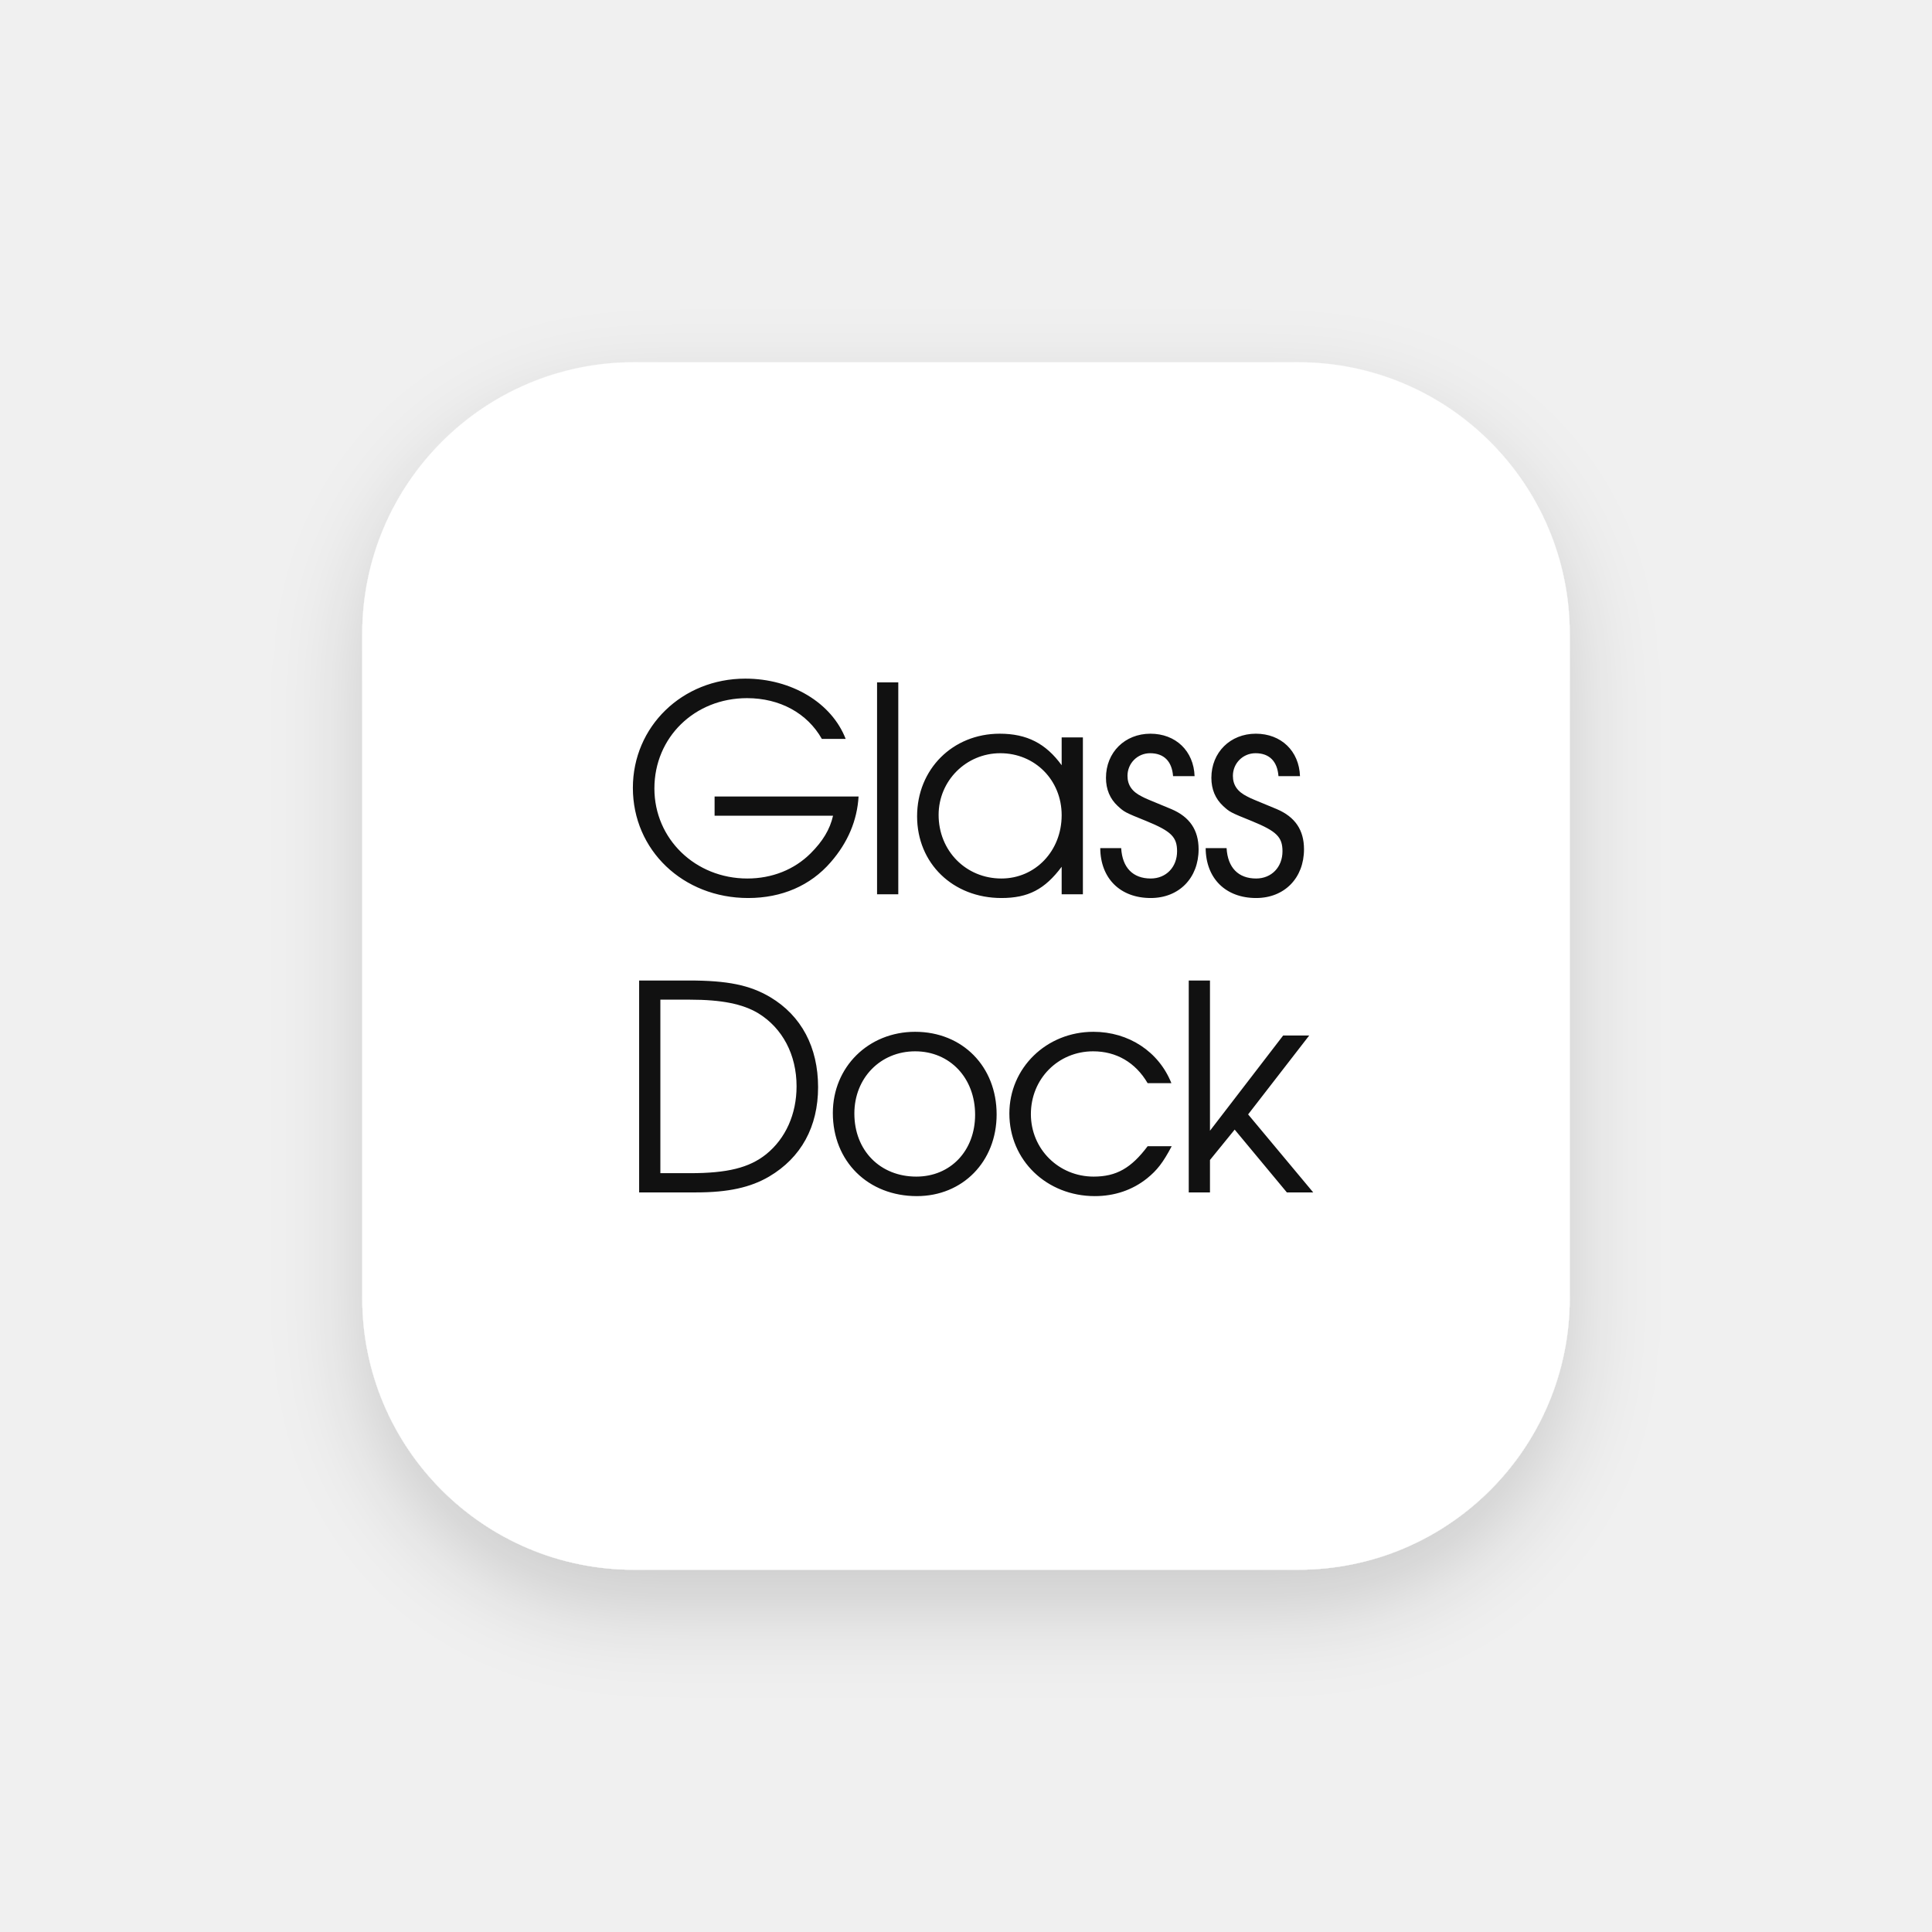
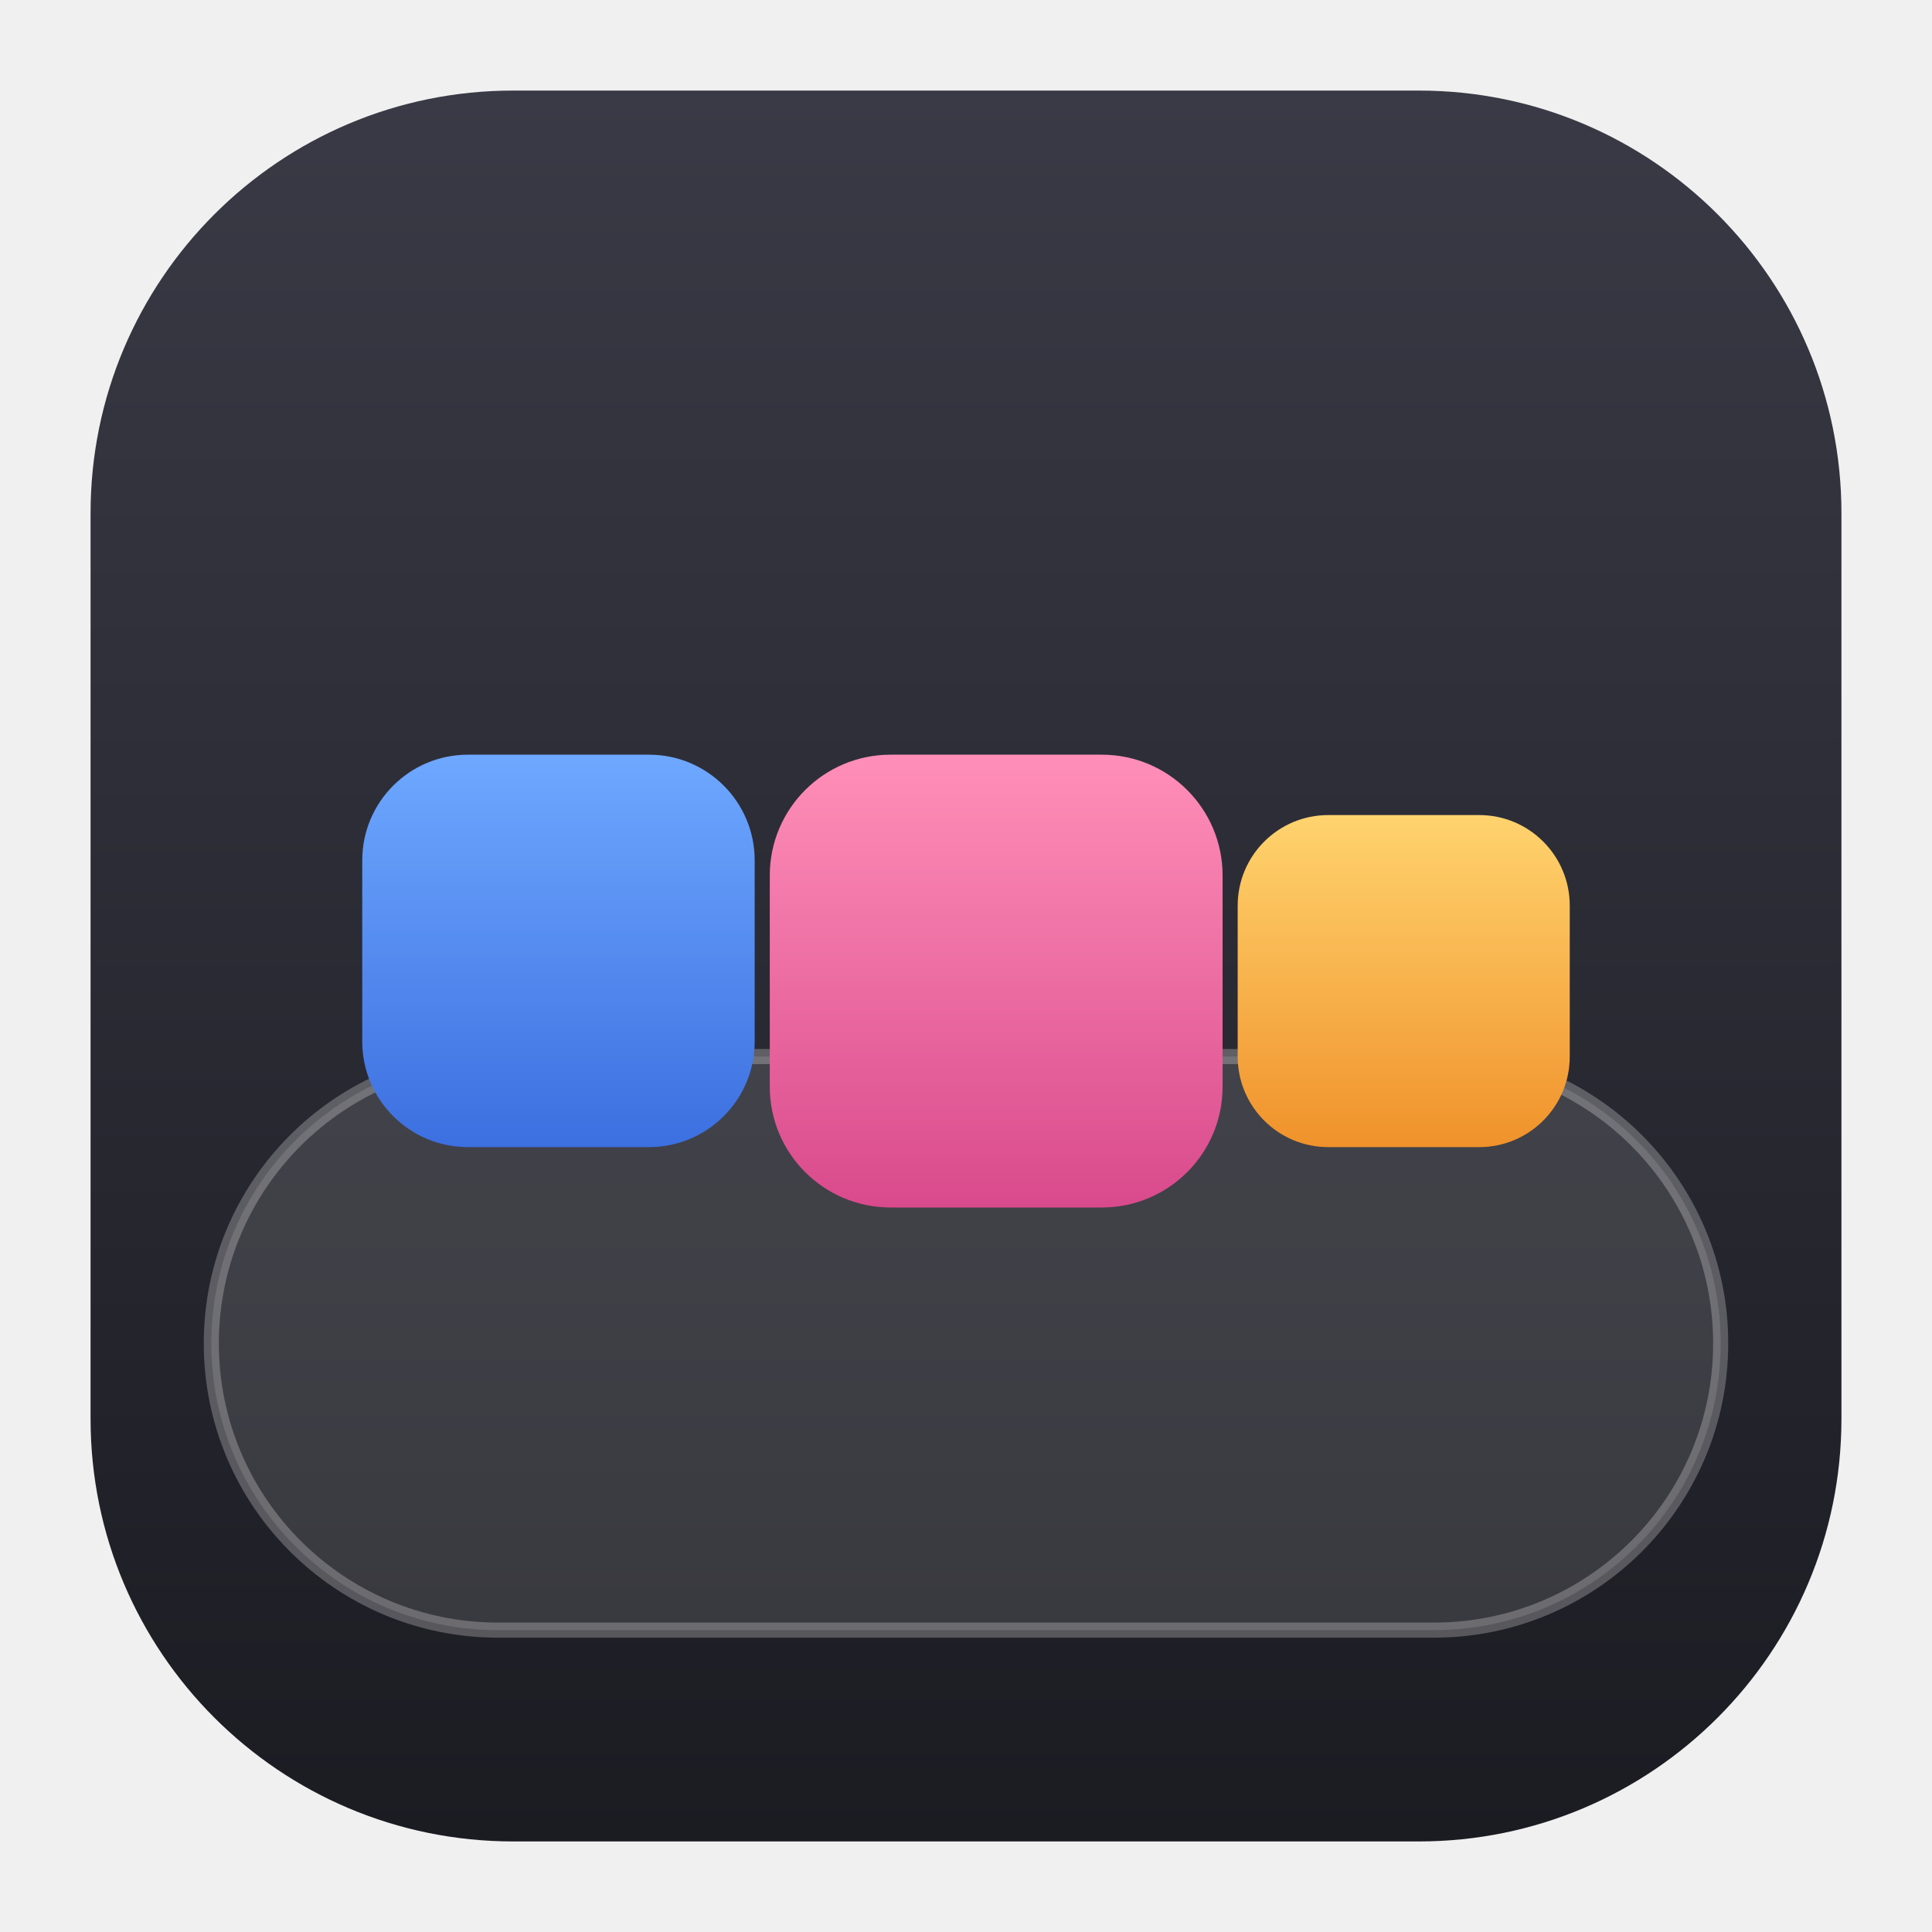
- <svg xmlns="http://www.w3.org/2000/svg" width="512" height="512" viewBox="0 0 512 512">
+ <svg xmlns="http://www.w3.org/2000/svg" viewBox="0 0 128 128" width="128" height="128">
  <defs>
-     <filter id="shadow" x="-30%" y="-30%" width="160%" height="170%">
-       <feDropShadow dx="0" dy="10" stdDeviation="12" flood-color="#000" flood-opacity="0.16" />
-     </filter>
+     <linearGradient id="bg" x1="0" y1="0" x2="0" y2="1">
+       <stop offset="0" stop-color="#3a3a46" />
+       <stop offset="1" stop-color="#1b1b22" />
+     </linearGradient>
+     <linearGradient id="a" x1="0" y1="0" x2="0" y2="1">
+       <stop offset="0" stop-color="#6ea8ff" />
+       <stop offset="1" stop-color="#3c6fe0" />
+     </linearGradient>
+     <linearGradient id="b" x1="0" y1="0" x2="0" y2="1">
+       <stop offset="0" stop-color="#ff8fb8" />
+       <stop offset="1" stop-color="#d94a8c" />
+     </linearGradient>
+     <linearGradient id="c" x1="0" y1="0" x2="0" y2="1">
+       <stop offset="0" stop-color="#ffd36e" />
+       <stop offset="1" stop-color="#f0922b" />
+     </linearGradient>
  </defs>
-   <rect x="96" y="96" width="320" height="320" rx="72" fill="#fff" filter="url(#shadow)" />
-   <g fill="#111" font-family="URW Gothicm, 'URW Gothic', sans-serif" font-size="76" font-weight="500" text-anchor="middle" letter-spacing="-3">
-     <text x="256" y="237">Glass</text>
-     <text x="256" y="316">Dock</text>
-   </g>
+   <rect x="6" y="6" width="116" height="116" rx="28" fill="url(#bg)" />
+   <rect x="14" y="70" width="100" height="38" rx="19" fill="#ffffff" fill-opacity="0.12" stroke="#ffffff" stroke-opacity="0.25" />
+   <rect x="24" y="46" width="26" height="26" rx="7" fill="url(#a)" transform="translate(0 4)" />
+   <rect x="51" y="38" width="30" height="30" rx="8" fill="url(#b)" transform="translate(0 12)" />
+   <rect x="82" y="46" width="22" height="22" rx="6" fill="url(#c)" transform="translate(0 8)" />
</svg>
